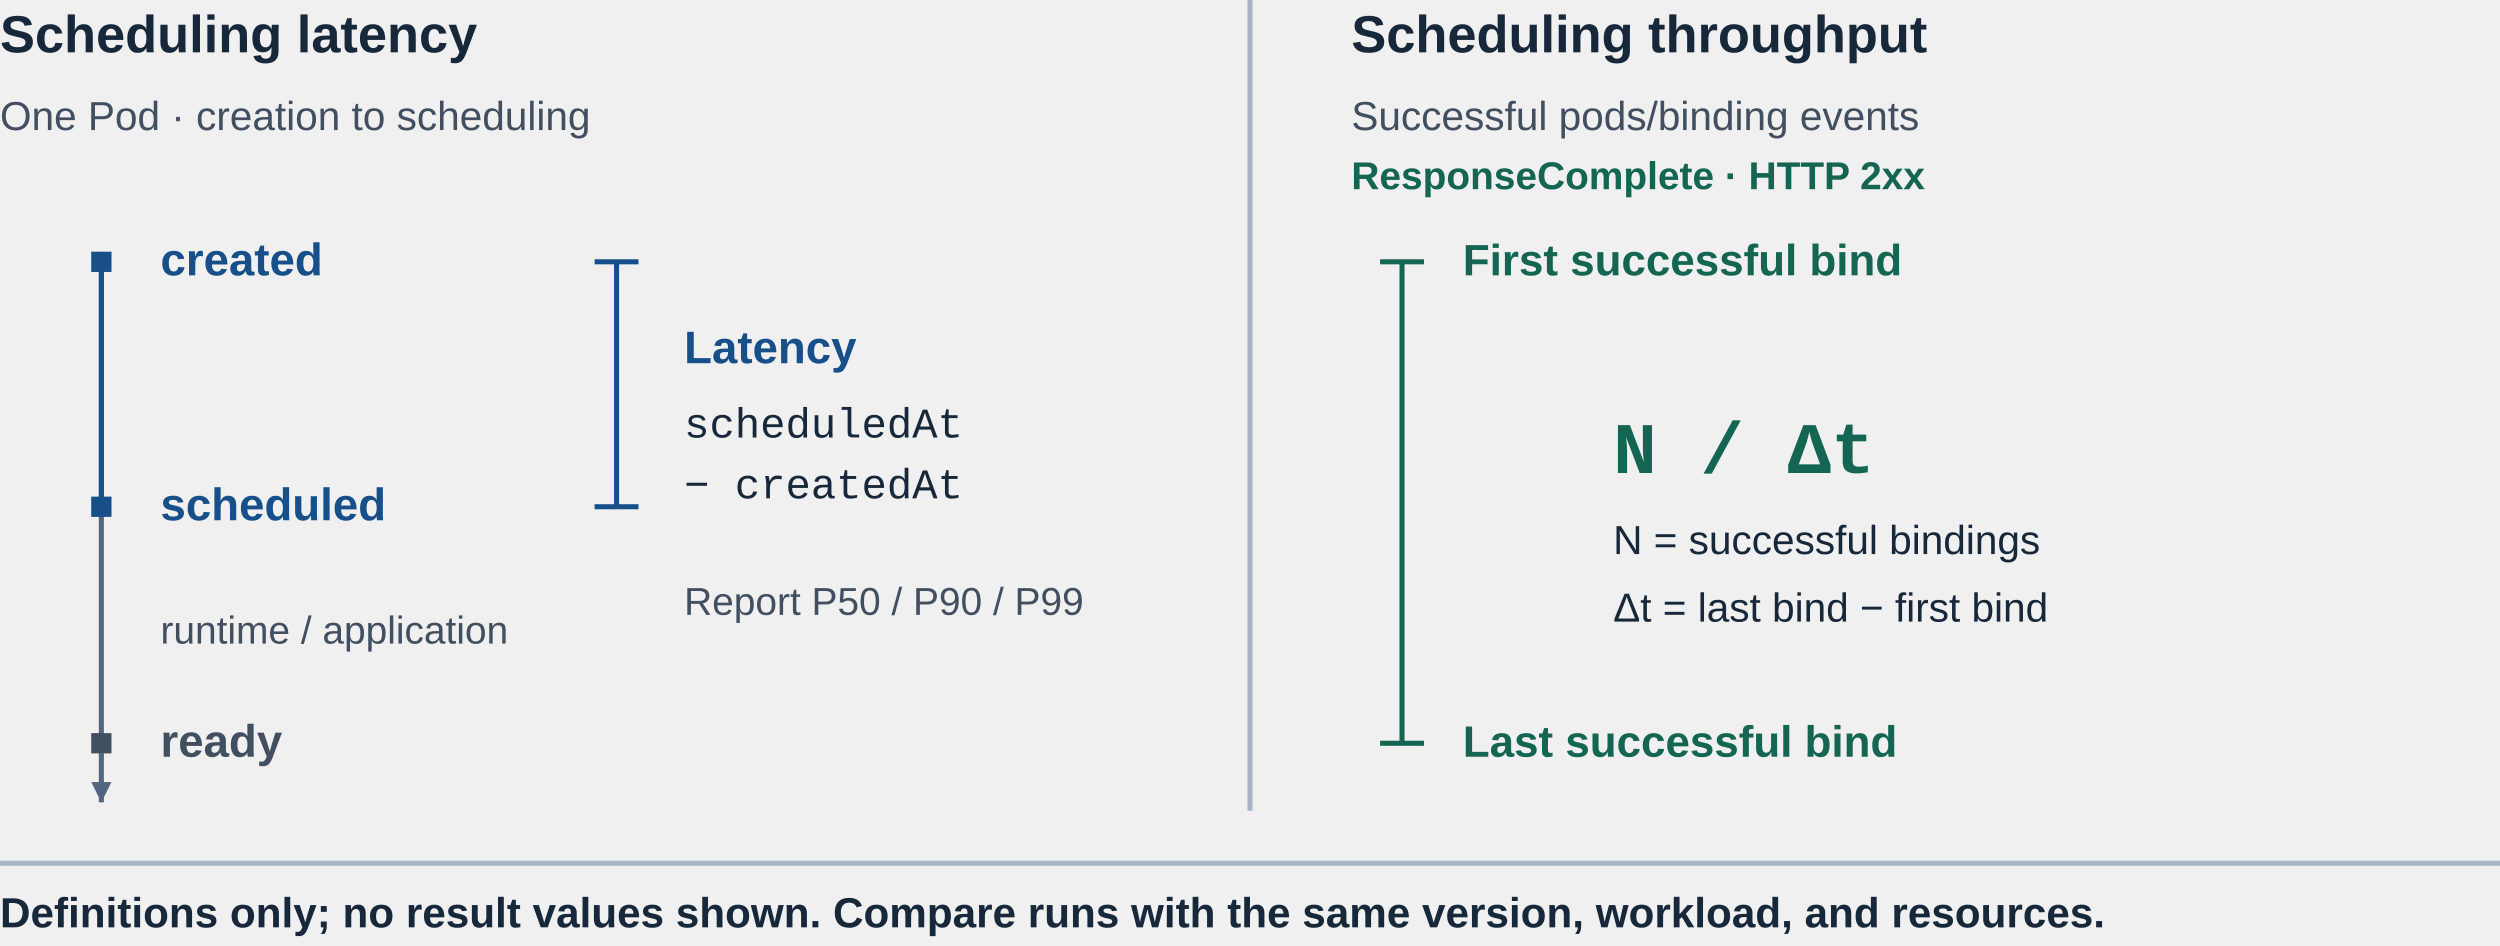
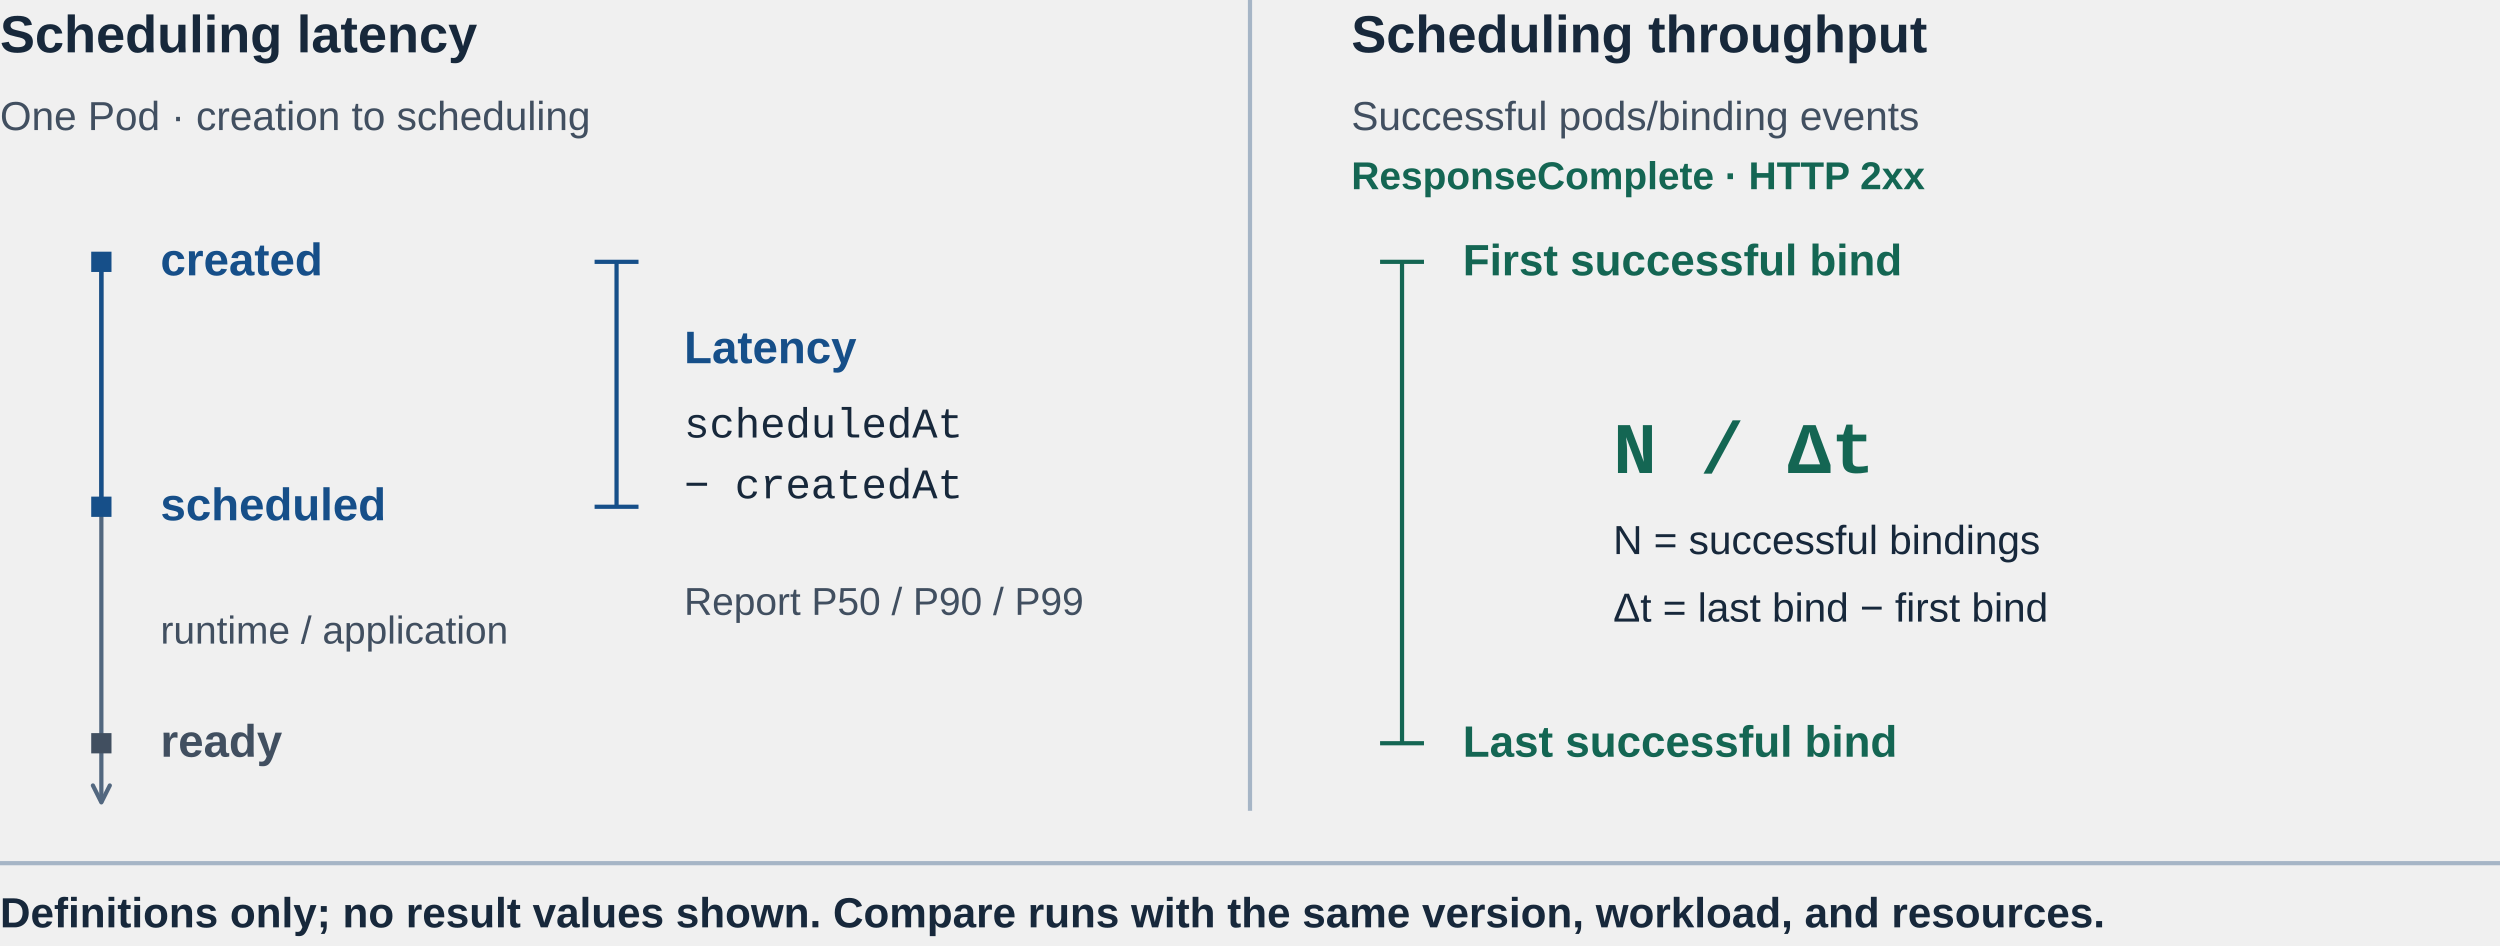
<svg xmlns="http://www.w3.org/2000/svg" width="1480" height="560" viewBox="0 0 1480 560">
  <defs>
    <marker id="arrow-146653" viewBox="0 0 12 12" refX="12" refY="6" markerWidth="12" markerHeight="12" markerUnits="userSpaceOnUse" orient="auto">
      <path d="M0 0 L12 6 L0 12 Z" fill="#146653" />
    </marker>
    <marker id="arrow-164f89" viewBox="0 0 12 12" refX="12" refY="6" markerWidth="12" markerHeight="12" markerUnits="userSpaceOnUse" orient="auto">
      <path d="M0 0 L12 6 L0 12 Z" fill="#164f89" />
    </marker>
    <marker id="arrow-17283b" viewBox="0 0 12 12" refX="12" refY="6" markerWidth="12" markerHeight="12" markerUnits="userSpaceOnUse" orient="auto">
      <path d="M0 0 L12 6 L0 12 Z" fill="#17283b" />
    </marker>
    <marker id="arrow-414f60" viewBox="0 0 12 12" refX="12" refY="6" markerWidth="12" markerHeight="12" markerUnits="userSpaceOnUse" orient="auto">
      <path d="M0 0 L12 6 L0 12 Z" fill="#414f60" />
    </marker>
    <marker id="arrow-52677f" viewBox="0 0 12 12" refX="12" refY="6" markerWidth="12" markerHeight="12" markerUnits="userSpaceOnUse" orient="auto">
      <path d="M0 0 L12 6 L0 12 Z" fill="#52677f" />
    </marker>
    <marker id="arrow-62448d" viewBox="0 0 12 12" refX="12" refY="6" markerWidth="12" markerHeight="12" markerUnits="userSpaceOnUse" orient="auto">
      <path d="M0 0 L12 6 L0 12 Z" fill="#62448d" />
    </marker>
    <marker id="arrow-8b621c" viewBox="0 0 12 12" refX="12" refY="6" markerWidth="12" markerHeight="12" markerUnits="userSpaceOnUse" orient="auto">
      <path d="M0 0 L12 6 L0 12 Z" fill="#8b621c" />
    </marker>
    <marker id="arrow-a6b5c6" viewBox="0 0 12 12" refX="12" refY="6" markerWidth="12" markerHeight="12" markerUnits="userSpaceOnUse" orient="auto">
      <path d="M0 0 L12 6 L0 12 Z" fill="#a6b5c6" />
    </marker>
    <marker id="arrow-c14421" viewBox="0 0 12 12" refX="12" refY="6" markerWidth="12" markerHeight="12" markerUnits="userSpaceOnUse" orient="auto">
      <path d="M0 0 L12 6 L0 12 Z" fill="#c14421" />
    </marker>
    <marker id="arrow-dce5ee" viewBox="0 0 12 12" refX="12" refY="6" markerWidth="12" markerHeight="12" markerUnits="userSpaceOnUse" orient="auto">
      <path d="M0 0 L12 6 L0 12 Z" fill="#dce5ee" />
    </marker>
    <marker id="arrow-dce9f8" viewBox="0 0 12 12" refX="12" refY="6" markerWidth="12" markerHeight="12" markerUnits="userSpaceOnUse" orient="auto">
      <path d="M0 0 L12 6 L0 12 Z" fill="#dce9f8" />
    </marker>
    <marker id="arrow-deeee8" viewBox="0 0 12 12" refX="12" refY="6" markerWidth="12" markerHeight="12" markerUnits="userSpaceOnUse" orient="auto">
      <path d="M0 0 L12 6 L0 12 Z" fill="#deeee8" />
    </marker>
    <marker id="arrow-eae3f3" viewBox="0 0 12 12" refX="12" refY="6" markerWidth="12" markerHeight="12" markerUnits="userSpaceOnUse" orient="auto">
      <path d="M0 0 L12 6 L0 12 Z" fill="#eae3f3" />
    </marker>
    <marker id="arrow-f2f5f9" viewBox="0 0 12 12" refX="12" refY="6" markerWidth="12" markerHeight="12" markerUnits="userSpaceOnUse" orient="auto">
      <path d="M0 0 L12 6 L0 12 Z" fill="#f2f5f9" />
    </marker>
    <marker id="arrow-fff5e2" viewBox="0 0 12 12" refX="12" refY="6" markerWidth="12" markerHeight="12" markerUnits="userSpaceOnUse" orient="auto">
      <path d="M0 0 L12 6 L0 12 Z" fill="#fff5e2" />
    </marker>
    <marker id="arrow-ffffff" viewBox="0 0 12 12" refX="12" refY="6" markerWidth="12" markerHeight="12" markerUnits="userSpaceOnUse" orient="auto">
      <path d="M0 0 L12 6 L0 12 Z" fill="#ffffff" />
    </marker>
  </defs>
-   <path d="M740,0 L740,480" fill="none" stroke="#a6b5c6" stroke-width="3" stroke-linejoin="round" />
-   <path d="M60,155 L60,475" fill="none" stroke="#52677f" stroke-width="3" stroke-linejoin="round" marker-end="url(#arrow-52677f)" />
-   <path d="M60,155 L60,300" fill="none" stroke="#164f89" stroke-width="3" stroke-linejoin="round" />
-   <path d="M365,155 L365,300" fill="none" stroke="#164f89" stroke-width="3" stroke-linejoin="round" />
-   <path d="M352,155 L378,155" fill="none" stroke="#164f89" stroke-width="3" stroke-linejoin="round" />
-   <path d="M352,300 L378,300" fill="none" stroke="#164f89" stroke-width="3" stroke-linejoin="round" />
-   <path d="M830,155 L830,440" fill="none" stroke="#146653" stroke-width="3" stroke-linejoin="round" />
-   <path d="M817,155 L843,155" fill="none" stroke="#146653" stroke-width="3" stroke-linejoin="round" />
-   <path d="M817,440 L843,440" fill="none" stroke="#146653" stroke-width="3" stroke-linejoin="round" />
-   <path d="M0,511 L1480,511" fill="none" stroke="#a6b5c6" stroke-width="3" stroke-linejoin="round" />
+   <path d="M740,0 L740,480" fill="none" stroke="#a6b5c6" stroke-width="2.5" stroke-linejoin="round" />
+   <path d="M60,155 L60,475" fill="none" stroke="#52677f" stroke-width="2.5" stroke-linejoin="round" />
+   <path d="M55.0,465.0 L60,475 L65.0,465.0" fill="none" stroke="#52677f" stroke-width="2.5" stroke-linecap="round" stroke-linejoin="round" />
+   <path d="M60,155 L60,300" fill="none" stroke="#164f89" stroke-width="2.5" stroke-linejoin="round" />
+   <path d="M365,155 L365,300" fill="none" stroke="#164f89" stroke-width="2.5" stroke-linejoin="round" />
+   <path d="M352,155 L378,155" fill="none" stroke="#164f89" stroke-width="2.5" stroke-linejoin="round" />
+   <path d="M352,300 L378,300" fill="none" stroke="#164f89" stroke-width="2.5" stroke-linejoin="round" />
+   <path d="M830,155 L830,440" fill="none" stroke="#146653" stroke-width="2.5" stroke-linejoin="round" />
+   <path d="M817,155 L843,155" fill="none" stroke="#146653" stroke-width="2.5" stroke-linejoin="round" />
+   <path d="M817,440 L843,440" fill="none" stroke="#146653" stroke-width="2.5" stroke-linejoin="round" />
+   <path d="M0,511 L1480,511" fill="none" stroke="#a6b5c6" stroke-width="2.5" stroke-linejoin="round" />
  <text x="0" y="31" font-family="Liberation Sans, Arial, sans-serif" font-size="31" font-weight="700" fill="#17283b" text-anchor="start">
    <tspan x="0" dy="0">Scheduling latency</tspan>
  </text>
  <text x="0" y="77" font-family="Liberation Sans, Arial, sans-serif" font-size="24" font-weight="400" fill="#414f60" text-anchor="start">
    <tspan x="0" dy="0">One Pod · creation to scheduling</tspan>
  </text>
  <text x="800" y="31" font-family="Liberation Sans, Arial, sans-serif" font-size="31" font-weight="700" fill="#17283b" text-anchor="start">
    <tspan x="800" dy="0">Scheduling throughput</tspan>
  </text>
  <text x="800" y="77" font-family="Liberation Sans, Arial, sans-serif" font-size="24" font-weight="400" fill="#414f60" text-anchor="start">
    <tspan x="800" dy="0">Successful pods/binding events</tspan>
  </text>
  <text x="800" y="112" font-family="Liberation Sans, Arial, sans-serif" font-size="23" font-weight="700" fill="#146653" text-anchor="start">
    <tspan x="800" dy="0">ResponseComplete · HTTP 2xx</tspan>
  </text>
  <rect x="54" y="149" width="12" height="12" rx="0" fill="#164f89" stroke="none" stroke-width="2.2" />
  <text x="95" y="163" font-family="Liberation Sans, Arial, sans-serif" font-size="27" font-weight="700" fill="#164f89" text-anchor="start">
    <tspan x="95" dy="0">created</tspan>
  </text>
  <rect x="54" y="294" width="12" height="12" rx="0" fill="#164f89" stroke="none" stroke-width="2.2" />
  <text x="95" y="308" font-family="Liberation Sans, Arial, sans-serif" font-size="27" font-weight="700" fill="#164f89" text-anchor="start">
    <tspan x="95" dy="0">scheduled</tspan>
  </text>
  <rect x="54" y="434" width="12" height="12" rx="0" fill="#414f60" stroke="none" stroke-width="2.2" />
  <text x="95" y="448" font-family="Liberation Sans, Arial, sans-serif" font-size="27" font-weight="700" fill="#414f60" text-anchor="start">
    <tspan x="95" dy="0">ready</tspan>
  </text>
  <text x="95" y="381" font-family="Liberation Sans, Arial, sans-serif" font-size="23" font-weight="400" fill="#414f60" text-anchor="start">
    <tspan x="95" dy="0">runtime / application</tspan>
  </text>
  <text x="405" y="215" font-family="Liberation Sans, Arial, sans-serif" font-size="27" font-weight="700" fill="#164f89" text-anchor="start">
    <tspan x="405" dy="0">Latency</tspan>
  </text>
  <text x="405" y="259" xml:space="preserve" font-family="Liberation Mono" font-size="25" font-weight="400" fill="#17283b">scheduledAt</text>
  <text x="405" y="295" xml:space="preserve" font-family="Liberation Mono" font-size="25" font-weight="400" fill="#17283b">− createdAt</text>
  <text x="405" y="364" font-family="Liberation Sans, Arial, sans-serif" font-size="23" font-weight="400" fill="#414f60" text-anchor="start">
    <tspan x="405" dy="0">Report P50 / P90 / P99</tspan>
  </text>
  <text x="866" y="163" font-family="Liberation Sans, Arial, sans-serif" font-size="26" font-weight="700" fill="#146653" text-anchor="start">
    <tspan x="866" dy="0">First successful bind</tspan>
  </text>
  <text x="866" y="448" font-family="Liberation Sans, Arial, sans-serif" font-size="26" font-weight="700" fill="#146653" text-anchor="start">
    <tspan x="866" dy="0">Last successful bind</tspan>
  </text>
  <text x="955" y="280" xml:space="preserve" font-family="Liberation Mono" font-size="43" font-weight="700" fill="#146653">N / Δt</text>
  <text x="955" y="328" font-family="Liberation Sans, Arial, sans-serif" font-size="24" font-weight="400" fill="#17283b" text-anchor="start">
    <tspan x="955" dy="0">N = successful bindings</tspan>
  </text>
  <text x="955" y="368" font-family="Liberation Sans, Arial, sans-serif" font-size="24" font-weight="400" fill="#17283b" text-anchor="start">
    <tspan x="955" dy="0">Δt = last bind − first bind</tspan>
  </text>
  <text x="0" y="549" font-family="Liberation Sans, Arial, sans-serif" font-size="25" font-weight="700" fill="#17283b" text-anchor="start">
    <tspan x="0" dy="0">Definitions only; no result values shown. Compare runs with the same version, workload, and resources.</tspan>
  </text>
</svg>
